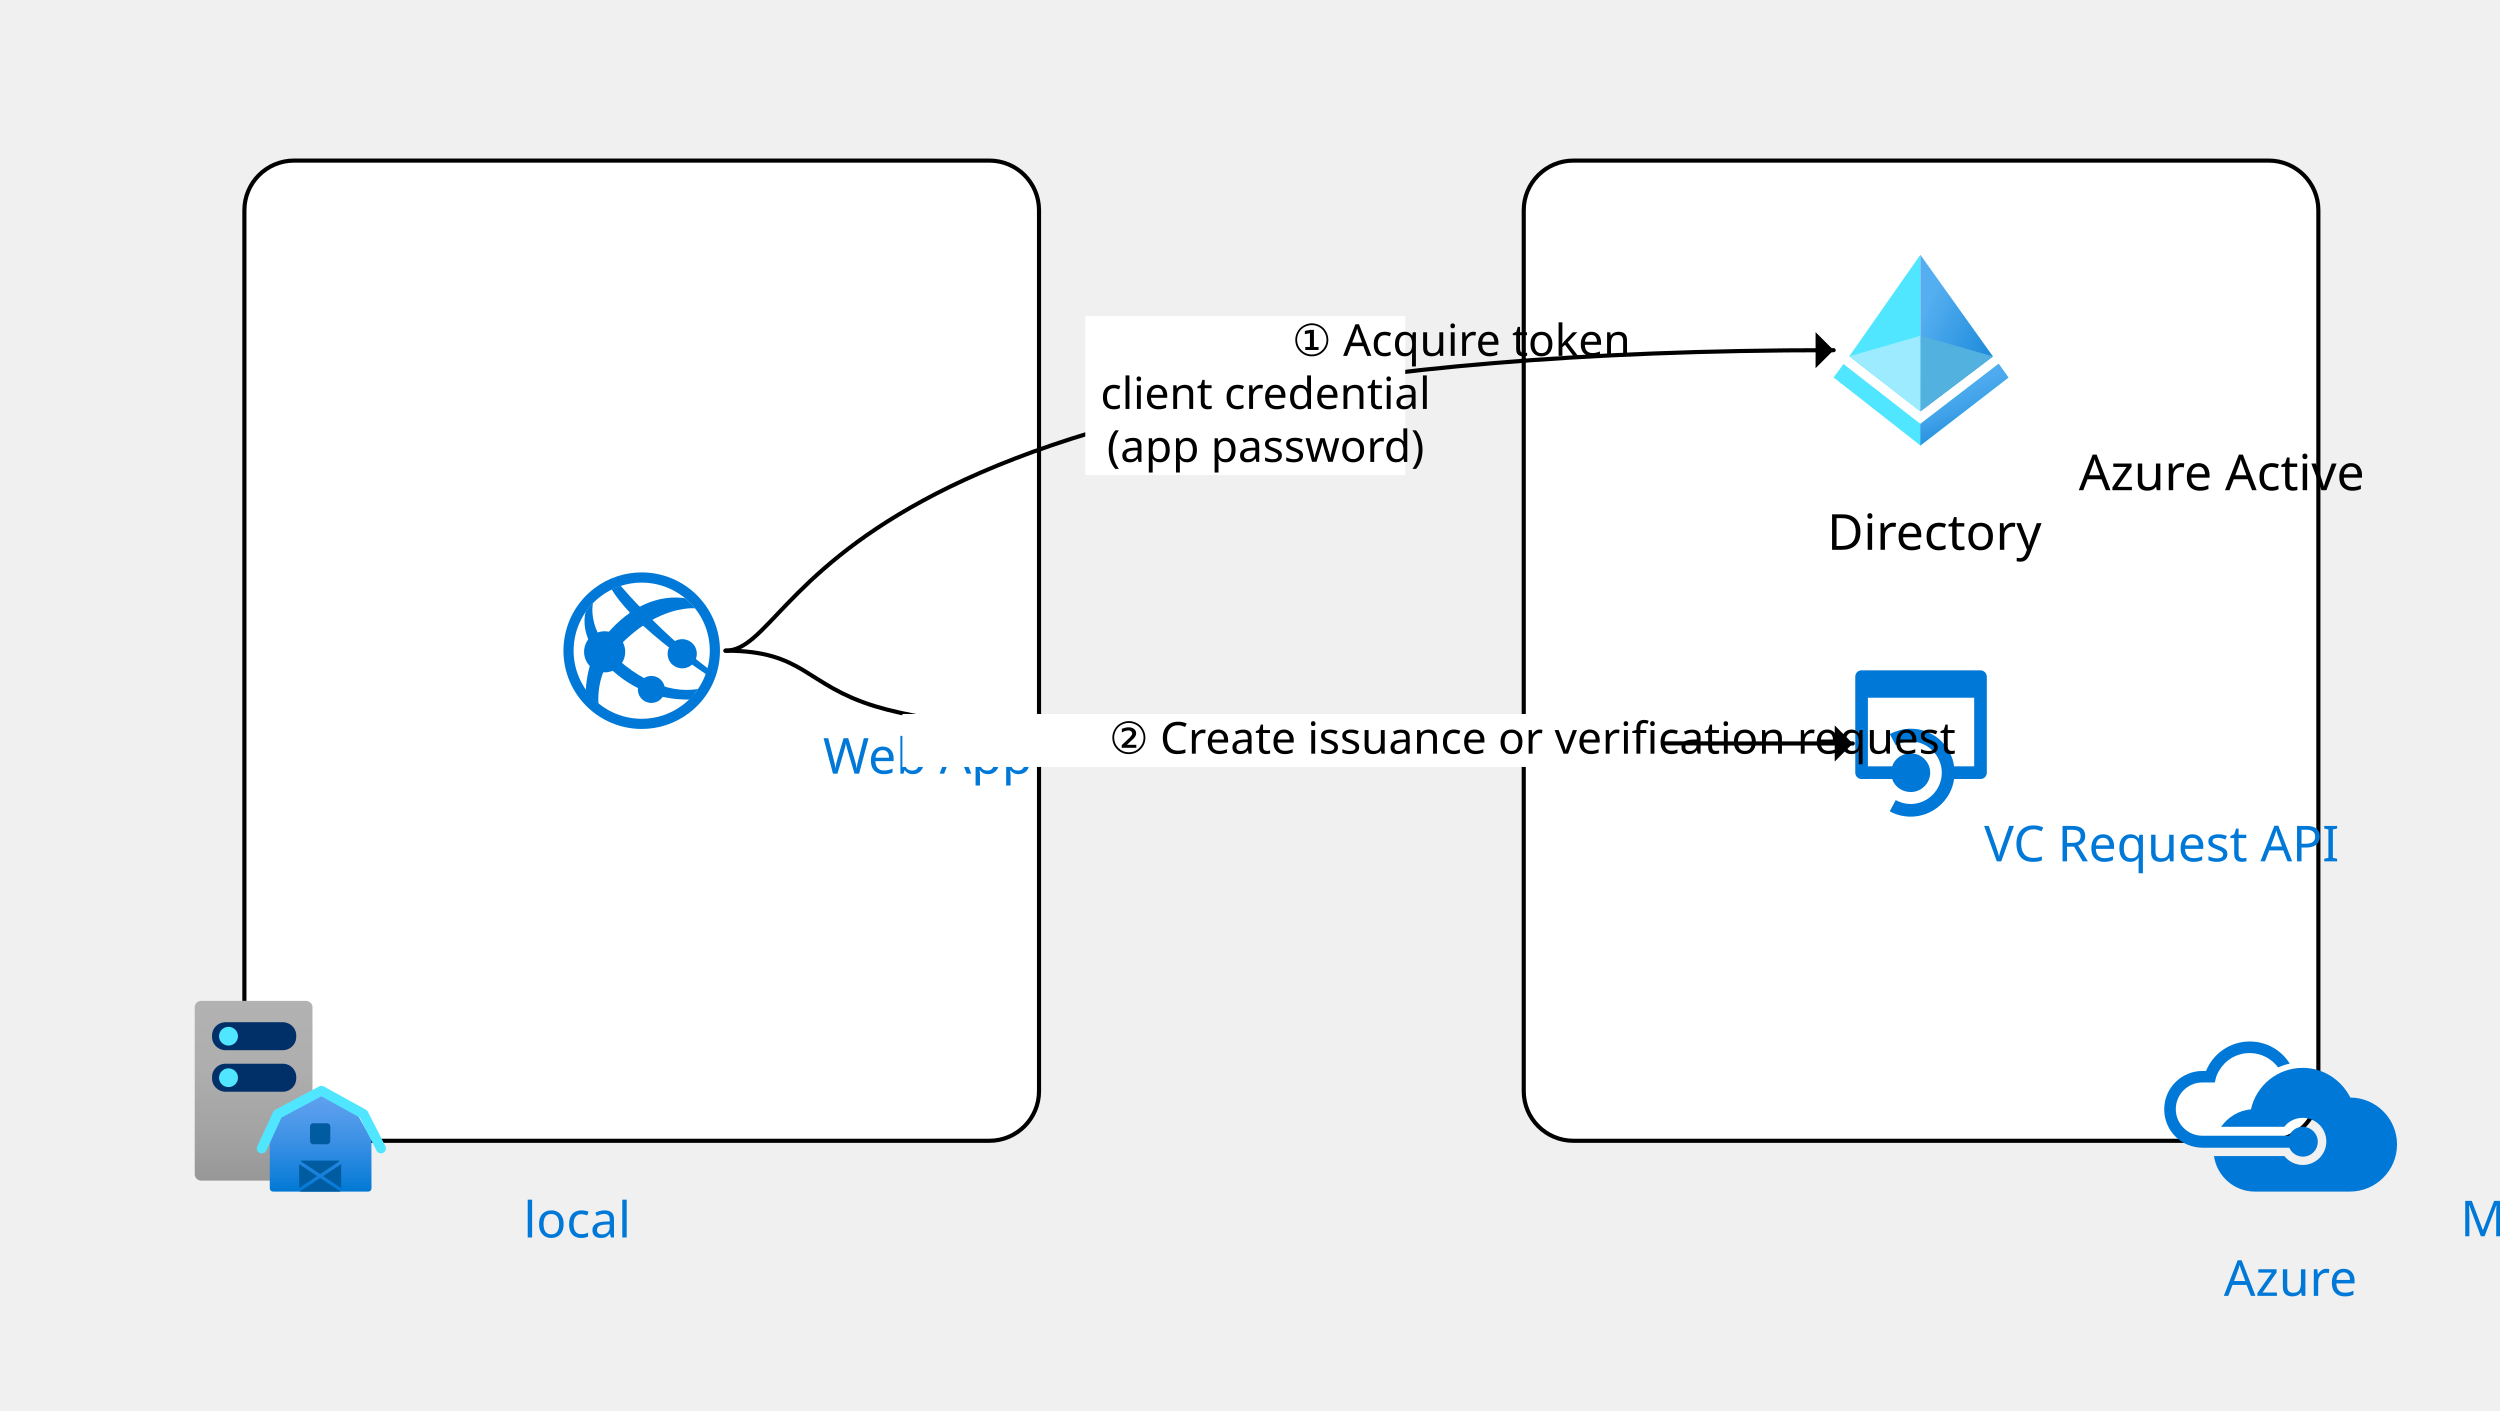
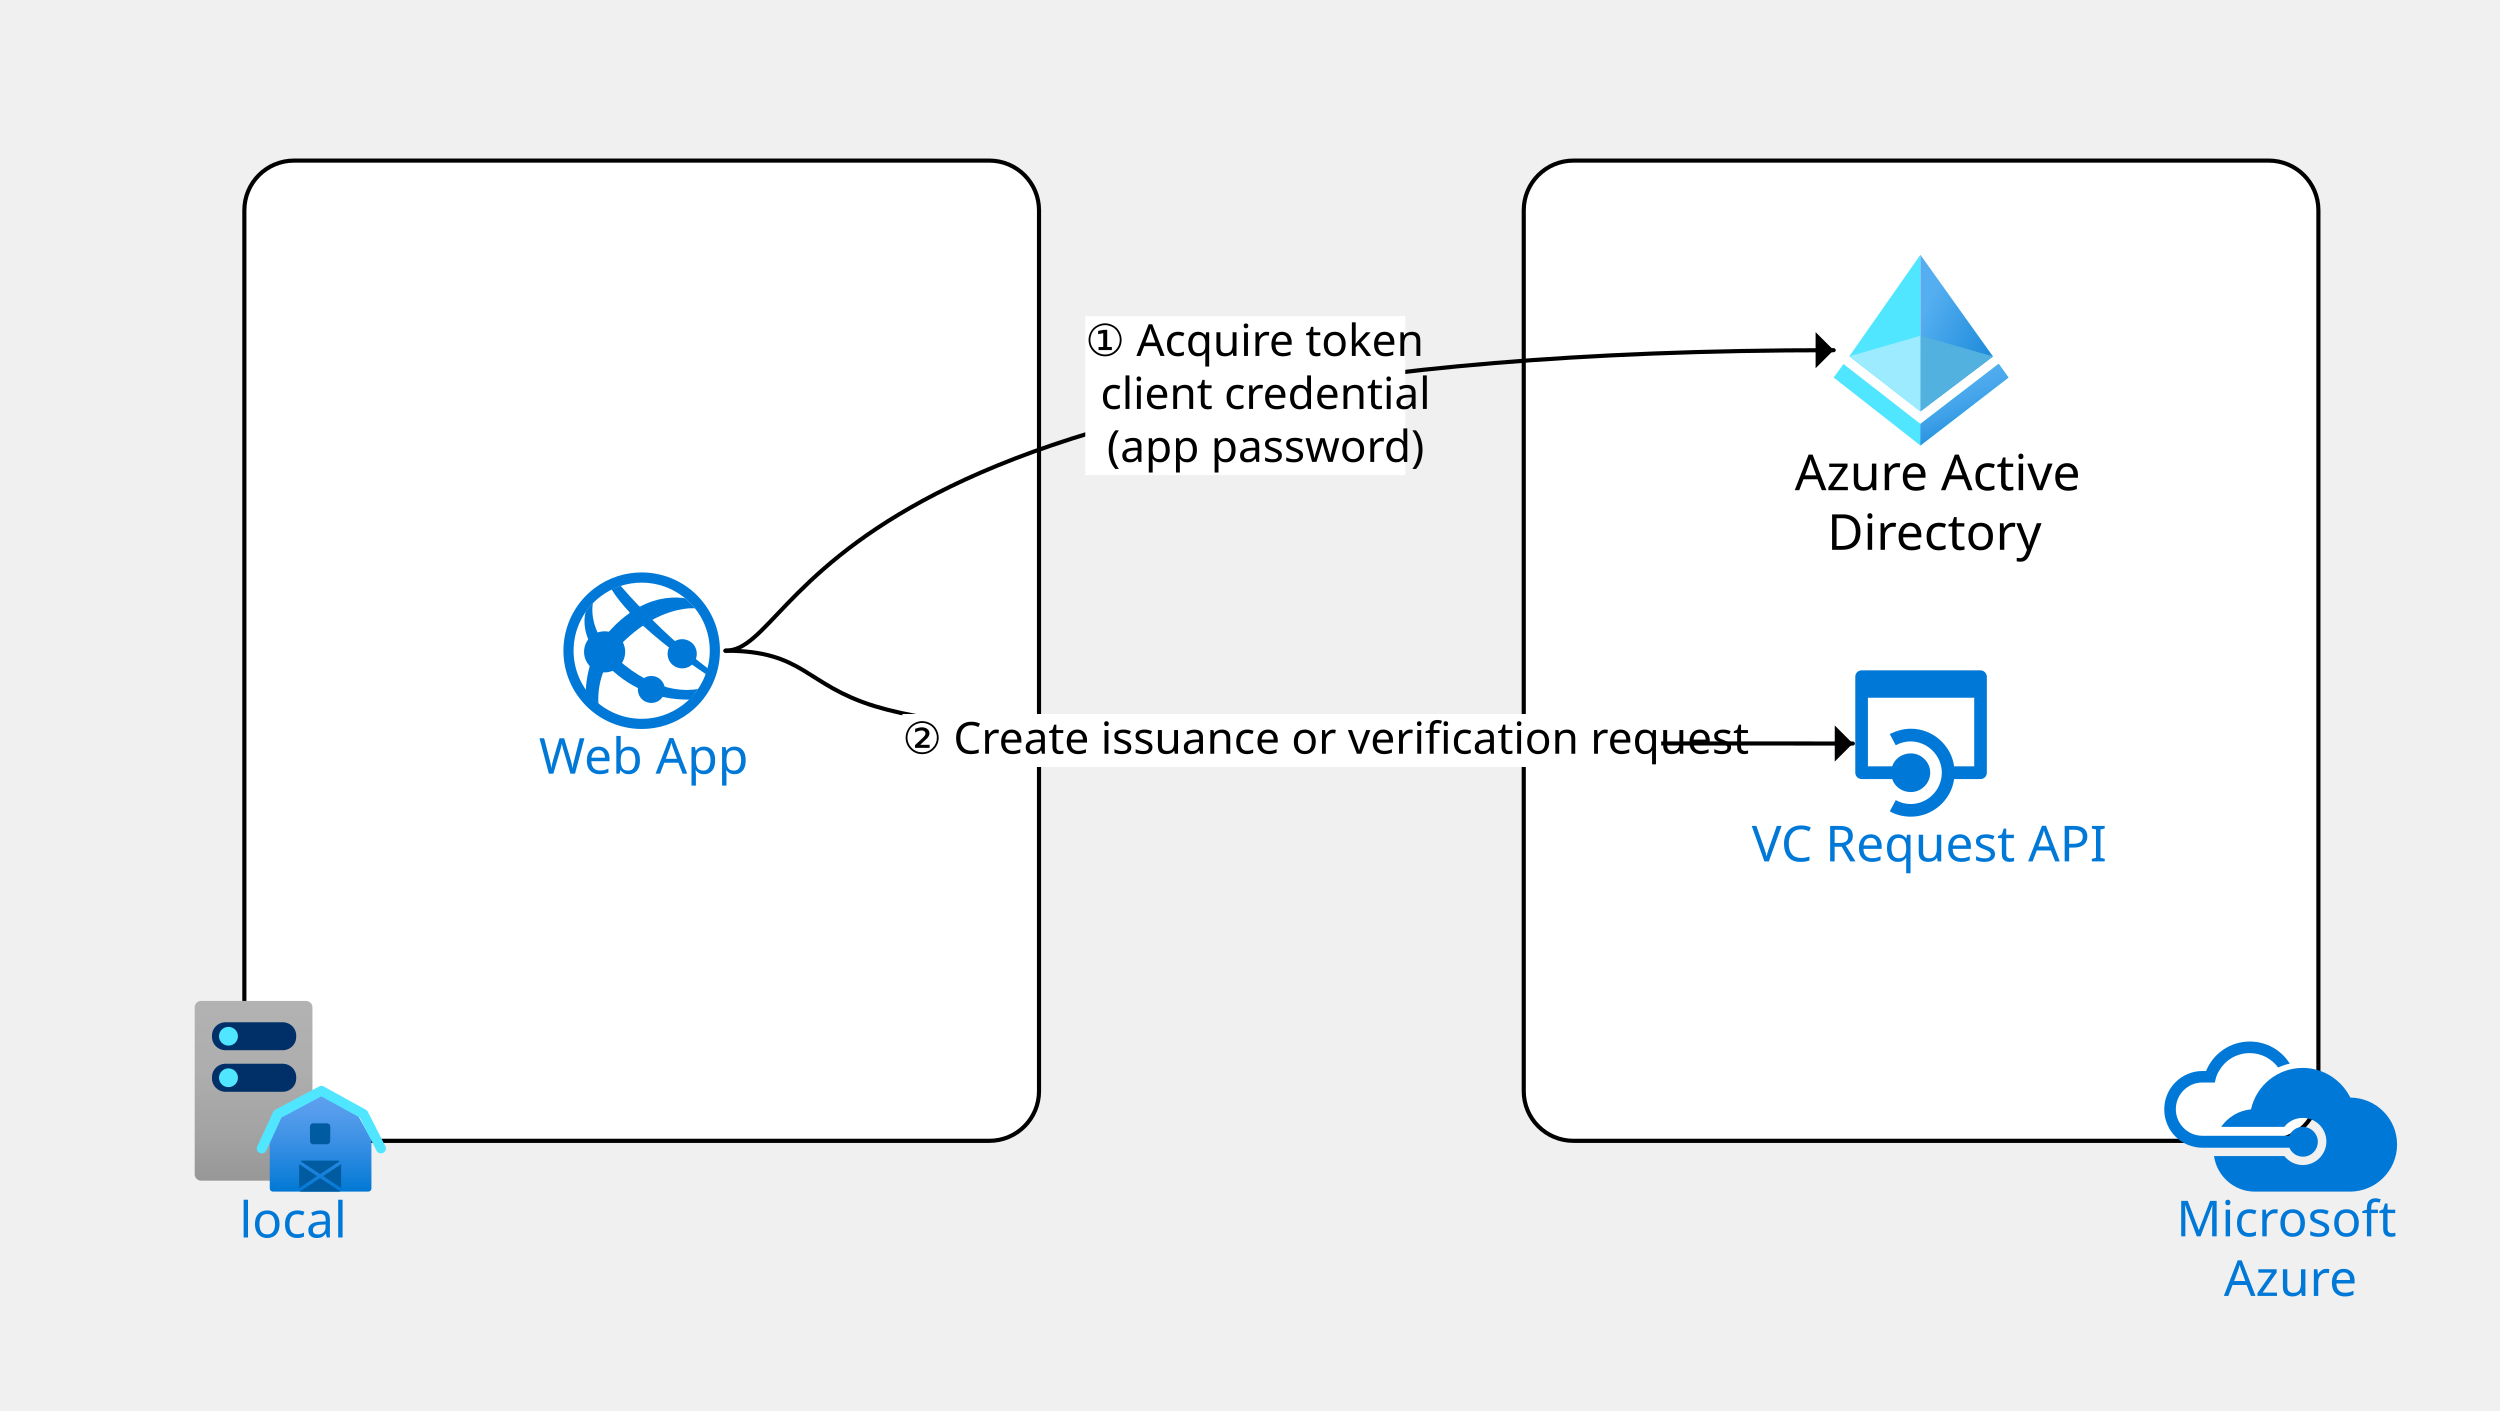
- <svg xmlns="http://www.w3.org/2000/svg" xmlns:ns1="http://schemas.microsoft.com/visio/2003/SVGExtensions/" xmlns:xlink="http://www.w3.org/1999/xlink" width="6.292in" height="3.549in" viewBox="0 0 453.028 255.54" xml:space="preserve" color-interpolation-filters="sRGB" class="st24">
-   <ns1:documentProperties ns1:langID="1033" ns1:viewMarkup="false">
-     <ns1:userDefs>
-       <ns1:ud ns1:nameU="msvNoAutoConnect" ns1:val="VT0(1):26" />
-     </ns1:userDefs>
-   </ns1:documentProperties>
-   <style type="text/css">
- 	
- 		.st1 {fill:#ffffff;stroke:#000000;stroke-linecap:round;stroke-linejoin:round;stroke-width:0.75}
- 		.st2 {fill:#50e6ff;stroke:none;stroke-linecap:butt;stroke-width:0.75}
- 		.st3 {fill:#ffffff;stroke:none;stroke-linecap:butt;stroke-width:0.75}
- 		.st4 {fill:url(#grad0-17);stroke:none;stroke-linecap:butt;stroke-width:0.75}
- 		.st5 {fill:#53b1e0;stroke:none;stroke-linecap:butt;stroke-width:0.75}
- 		.st6 {fill:#9cebff;stroke:none;stroke-linecap:butt;stroke-width:0.75}
- 		.st7 {fill:url(#grad0-25);stroke:none;stroke-linecap:butt;stroke-width:0.75}
- 		.st8 {fill:#000000;font-family:Calibri;font-size:0.75em}
- 		.st9 {font-size:1em}
- 		.st10 {fill:#0078d7;stroke:none;stroke-linecap:butt;stroke-width:0.654}
- 		.st11 {fill:#0078d7;font-family:Segoe UI;font-size:0.75em}
- 		.st12 {fill:#ffffff;stroke:#ffffff;stroke-linecap:butt;stroke-width:1.5}
- 		.st13 {fill:#0078d7;stroke:none;stroke-linecap:butt;stroke-width:0.75}
- 		.st14 {marker-end:url(#mrkr2-89);stroke:#000000;stroke-linecap:round;stroke-linejoin:round;stroke-width:0.75}
- 		.st15 {fill:#000000;fill-opacity:1;stroke:#000000;stroke-opacity:1;stroke-width:0.229}
- 		.st16 {fill:#ffffff;stroke:none;stroke-linecap:butt;stroke-width:7.2}
- 		.st17 {fill:#000000;font-family:Calibri;font-size:0.667em}
- 		.st18 {fill:#0078d7;stroke:none;stroke-linecap:butt;stroke-width:3.475}
- 		.st19 {fill:#ffffff;stroke:none;stroke-linecap:butt}
- 		.st20 {fill:url(#grad0-108);stroke:none;stroke-linecap:butt;stroke-width:0.75}
- 		.st21 {fill:#003067;stroke:none;stroke-linecap:butt;stroke-width:0.75}
- 		.st22 {fill:url(#grad0-118);stroke:none;stroke-linecap:butt;stroke-width:0.75}
- 		.st23 {fill:#005ba1;stroke:none;stroke-linecap:butt;stroke-width:0.75}
- 		.st24 {fill:none;fill-rule:evenodd;font-size:12px;overflow:visible;stroke-linecap:square;stroke-miterlimit:3}
- 	
- 	</style>
+ <svg xmlns="http://www.w3.org/2000/svg" xmlns:xlink="http://www.w3.org/1999/xlink" width="604.037" height="340.72" class="st24" color-interpolation-filters="sRGB" viewBox="0 0 453.028 255.54" xml:space="preserve">
+   <style type="text/css">.st1{fill:#fff;stroke:#000;stroke-linecap:round;stroke-linejoin:round;stroke-width:.75}.st2{fill:#50e6ff}.st2,.st3,.st4,.st5,.st6,.st7{stroke:none;stroke-linecap:butt;stroke-width:.75}.st3{fill:#fff}.st4{fill:url(#grad0-17)}.st5{fill:#53b1e0}.st6{fill:#9cebff}.st7{fill:url(#grad0-25)}.st8{fill:#000;font-family:Calibri;font-size:.75em}.st9{font-size:1em}.st10{fill:#0078d7;stroke:none;stroke-linecap:butt;stroke-width:.654}.st11{fill:#0078d7;font-family:Segoe UI;font-size:.75em}.st12{fill:#fff;stroke:#fff;stroke-linecap:butt;stroke-width:1.5}.st13,.st14{stroke-width:.75}.st13{fill:#0078d7;stroke:none;stroke-linecap:butt}.st14{marker-end:url(#mrkr2-89);stroke:#000;stroke-linecap:round;stroke-linejoin:round}.st15{fill:#000;fill-opacity:1;stroke:#000;stroke-opacity:1;stroke-width:.229}.st16{fill:#fff;stroke:none;stroke-linecap:butt;stroke-width:7.2}.st17{fill:#000;font-family:Calibri;font-size:.667em}.st18{fill:#0078d7;stroke:none;stroke-linecap:butt;stroke-width:3.475}.st19{fill:#fff}.st19,.st20,.st21,.st22,.st23{stroke:none;stroke-linecap:butt}.st20{fill:url(#grad0-108)}.st20,.st21,.st22,.st23{stroke-width:.75}.st21{fill:#003067}.st22{fill:url(#grad0-118)}.st23{fill:#005ba1}.st24{fill:none;fill-rule:evenodd;font-size:12px;overflow:visible;stroke-linecap:square;stroke-miterlimit:3}</style>
  <defs id="Patterns_And_Gradients">
-     <linearGradient id="grad0-17" x1="0" y1="0" x2="1" y2="0" gradientTransform="rotate(-133.5483 0.5 0.5)">
+     <linearGradient id="grad0-17" x1="0" x2="1" y1="0" y2="0" gradientTransform="rotate(-133.5483 0.5 0.5)">
      <stop offset="0" stop-color="#1988d9" stop-opacity="1" />
-       <stop offset="0.9" stop-color="#54aef0" stop-opacity="1" />
-     </linearGradient>
-     <linearGradient id="grad0-25" x1="0" y1="0" x2="1" y2="0" gradientTransform="rotate(65.83498 0.5 0.5)">
-       <stop offset="0.1" stop-color="#54aef0" stop-opacity="1" />
-       <stop offset="0.29" stop-color="#4fabee" stop-opacity="1" />
-       <stop offset="0.51" stop-color="#41a2e9" stop-opacity="1" />
-       <stop offset="0.74" stop-color="#2a93e0" stop-opacity="1" />
-       <stop offset="0.88" stop-color="#1988d9" stop-opacity="1" />
-     </linearGradient>
-     <linearGradient id="grad0-108" x1="0" y1="0" x2="1" y2="0" gradientTransform="rotate(90 0.5 0.5)">
+       <stop offset=".9" stop-color="#54aef0" stop-opacity="1" />
+     </linearGradient>
+     <linearGradient id="grad0-25" x1="0" x2="1" y1="0" y2="0" gradientTransform="rotate(65.83498 0.5 0.5)">
+       <stop offset=".1" stop-color="#54aef0" stop-opacity="1" />
+       <stop offset=".29" stop-color="#4fabee" stop-opacity="1" />
+       <stop offset=".51" stop-color="#41a2e9" stop-opacity="1" />
+       <stop offset=".74" stop-color="#2a93e0" stop-opacity="1" />
+       <stop offset=".88" stop-color="#1988d9" stop-opacity="1" />
+     </linearGradient>
+     <linearGradient id="grad0-108" x1="0" x2="1" y1="0" y2="0" gradientTransform="rotate(90 0.5 0.5)">
      <stop offset="0" stop-color="#b3b2b3" stop-opacity="1" />
-       <stop offset="0.375" stop-color="#afaeaf" stop-opacity="1" />
-       <stop offset="0.765" stop-color="#a2a2a2" stop-opacity="1" />
+       <stop offset=".375" stop-color="#afaeaf" stop-opacity="1" />
+       <stop offset=".765" stop-color="#a2a2a2" stop-opacity="1" />
      <stop offset="1" stop-color="#979797" stop-opacity="1" />
    </linearGradient>
-     <linearGradient id="grad0-118" x1="0" y1="0" x2="1" y2="0" gradientTransform="rotate(-90 0.5 0.5)">
+     <linearGradient id="grad0-118" x1="0" x2="1" y1="0" y2="0" gradientTransform="rotate(-90 0.5 0.5)">
      <stop offset="0" stop-color="#0078d4" stop-opacity="1" />
-       <stop offset="0.155" stop-color="#1380da" stop-opacity="1" />
-       <stop offset="0.53" stop-color="#3c91e5" stop-opacity="1" />
-       <stop offset="0.82" stop-color="#559cec" stop-opacity="1" />
+       <stop offset=".155" stop-color="#1380da" stop-opacity="1" />
+       <stop offset=".53" stop-color="#3c91e5" stop-opacity="1" />
+       <stop offset=".82" stop-color="#559cec" stop-opacity="1" />
      <stop offset="1" stop-color="#5ea0ef" stop-opacity="1" />
    </linearGradient>
  </defs>
  <defs id="Markers">
    <g id="lend2">
-       <path d="M 1 1 L 0 0 L 1 -1 L 1 1 " style="stroke:none" />
-     </g>
-     <marker id="mrkr2-89" class="st15" ns1:arrowType="2" ns1:arrowSize="2" ns1:setback="0" refX="-0" orient="auto" markerUnits="strokeWidth" overflow="visible">
-       <use xlink:href="#lend2" transform="scale(-4.36,-4.36) " />
+       <path style="stroke:none" d="M 1 1 L 0 0 L 1 -1 L 1 1" />
+     </g>
+     <marker id="mrkr2-89" class="st15" markerUnits="strokeWidth" orient="auto" overflow="visible" refX="0">
+       <use transform="scale(-4.36,-4.36)" xlink:href="#lend2" />
    </marker>
  </defs>
-   <g ns1:mID="0" ns1:index="1" ns1:groupContext="foregroundPage">
-     <ns1:pageProperties ns1:drawingScale="1" ns1:pageScale="1" ns1:drawingUnits="19" ns1:shadowOffsetX="9" ns1:shadowOffsetY="-9" />
-     <ns1:layer ns1:name="On-premises infrastructure services" ns1:index="0" />
-     <ns1:layer ns1:name="Connector" ns1:index="1" />
-     <g id="group50-1" transform="translate(44.28,-48.8083)" ns1:mID="50" ns1:groupContext="group">
-       <ns1:userDefs>
-         <ns1:ud ns1:nameU="visVersion" ns1:val="VT0(15):26" />
-       </ns1:userDefs>
-       <g id="shape51-2" ns1:mID="51" ns1:groupContext="shape">
-         <ns1:userDefs>
-           <ns1:ud ns1:nameU="visVersion" ns1:val="VT0(15):26" />
-         </ns1:userDefs>
-         <rect x="0" y="77.91" width="144" height="177.63" rx="9" ry="9" class="st1" />
-       </g>
-     </g>
-     <g id="group47-4" transform="translate(276.12,-48.8083)" ns1:mID="47" ns1:groupContext="group">
-       <ns1:userDefs>
-         <ns1:ud ns1:nameU="visVersion" ns1:val="VT0(15):26" />
-       </ns1:userDefs>
-       <g id="shape48-5" ns1:mID="48" ns1:groupContext="shape">
-         <ns1:userDefs>
-           <ns1:ud ns1:nameU="visVersion" ns1:val="VT0(15):26" />
-         </ns1:userDefs>
-         <rect x="0" y="77.91" width="144" height="177.63" rx="9" ry="9" class="st1" />
-       </g>
-     </g>
-     <g id="group1-7" transform="translate(332.28,-174.808)" ns1:mID="1" ns1:groupContext="group">
-       <g id="shape2-8" ns1:mID="2" ns1:groupContext="shape">
-         <ns1:userDefs>
-           <ns1:ud ns1:nameU="msvDisableCustomConnectionPoints" ns1:prompt="" ns1:val="VT0(1):5" />
-         </ns1:userDefs>
+   <g>
+     <g id="group50-1" transform="translate(44.28,-48.8083)">
+       <g id="shape51-2">
+         <rect width="144" height="177.63" x="0" y="77.91" class="st1" rx="9" ry="9" />
+       </g>
+     </g>
+     <g id="group47-4" transform="translate(276.12,-48.8083)">
+       <g id="shape48-5">
+         <rect width="144" height="177.63" x="0" y="77.91" class="st1" rx="9" ry="9" />
+       </g>
+     </g>
+     <g id="group1-7" transform="translate(332.28,-174.808)">
+       <g id="shape2-8">
        <path d="M1.78 240.77 L15.72 251.62 L29.9 240.73 L31.68 243.22 L15.72 255.54 L0 243.22 L1.78 240.77 Z" class="st2" />
      </g>
-       <g id="shape3-10" ns1:mID="3" ns1:groupContext="shape" transform="translate(2.8336,-6.18198)">
-         <ns1:userDefs>
-           <ns1:ud ns1:nameU="msvDisableCustomConnectionPoints" ns1:prompt="" ns1:val="VT0(1):5" />
-         </ns1:userDefs>
+       <g id="shape3-10" transform="translate(2.8336,-6.18198)">
        <path d="M0 245.56 L12.88 227.16 L26.03 245.58 L12.88 255.54 L0 245.56 Z" class="st3" />
      </g>
-       <g id="shape4-12" ns1:mID="4" ns1:groupContext="shape" transform="translate(2.8336,-6.18198)">
-         <ns1:userDefs>
-           <ns1:ud ns1:nameU="msvDisableCustomConnectionPoints" ns1:prompt="" ns1:val="VT0(1):5" />
-         </ns1:userDefs>
+       <g id="shape4-12" transform="translate(2.8336,-6.18198)">
        <path d="M12.88 227.16 L12.88 255.54 L0 245.56 L12.88 227.16 Z" class="st2" />
      </g>
-       <g id="shape5-14" ns1:mID="5" ns1:groupContext="shape" transform="translate(15.7168,-6.18198)">
-         <ns1:userDefs>
-           <ns1:ud ns1:nameU="msvDisableCustomConnectionPoints" ns1:prompt="" ns1:val="VT0(1):5" />
-         </ns1:userDefs>
+       <g id="shape5-14" transform="translate(15.7168,-6.18198)">
        <path d="M0 227.16 L0 255.54 L13.15 245.58 L0 227.16 Z" class="st4" />
      </g>
-       <g id="shape6-18" ns1:mID="6" ns1:groupContext="shape" transform="translate(15.7168,-6.18198)">
-         <ns1:userDefs>
-           <ns1:ud ns1:nameU="msvDisableCustomConnectionPoints" ns1:prompt="" ns1:val="VT0(1):5" />
-         </ns1:userDefs>
+       <g id="shape6-18" transform="translate(15.7168,-6.18198)">
        <path d="M0 241.83 L13.15 245.58 L0 255.54 L0 241.83 Z" class="st5" />
      </g>
-       <g id="shape7-20" ns1:mID="7" ns1:groupContext="shape" transform="translate(2.8336,-6.18198)">
-         <ns1:userDefs>
-           <ns1:ud ns1:nameU="msvDisableCustomConnectionPoints" ns1:prompt="" ns1:val="VT0(1):5" />
-         </ns1:userDefs>
+       <g id="shape7-20" transform="translate(2.8336,-6.18198)">
        <path d="M12.88 255.54 L0 245.56 L12.88 241.83 L12.88 255.54 Z" class="st6" />
      </g>
-       <g id="shape8-22" ns1:mID="8" ns1:groupContext="shape" transform="translate(15.7168,1.7053E-13)">
-         <ns1:userDefs>
-           <ns1:ud ns1:nameU="msvDisableCustomConnectionPoints" ns1:prompt="" ns1:val="VT0(1):5" />
-         </ns1:userDefs>
+       <g id="shape8-22" transform="translate(15.7168,1.7053E-13)">
        <path d="M0 255.54 L15.96 243.22 L14.19 240.73 L0 251.62 L0 255.54 Z" class="st7" />
      </g>
-       <g id="shape1-26" ns1:mID="1" ns1:groupContext="groupContent">
-         <ns1:textBlock ns1:margins="rect(0,0,0,0)" />
-         <ns1:textRect cx="15.84" cy="266.342" width="63.36" height="21.604" />
-         <text x="-7.05" y="263.64" class="st8" ns1:langID="1033">
-           <ns1:paragraph ns1:horizAlign="1" />
-           <ns1:tabList />Azure Active <tspan x="-1.16" dy="1.2em" class="st9">Directory</tspan>
+       <g id="shape1-26">
+         <text x="-7.05" y="263.64" class="st8">Azure Active <tspan x="-1.16" class="st9" dy="1.2em">Directory</tspan>
        </text>
      </g>
    </g>
-     <g id="group9-29" transform="translate(392.186,-39.6036)" ns1:mID="9" ns1:groupContext="group">
-       <g id="shape10-30" ns1:mID="10" ns1:groupContext="shape" transform="translate(-2.07834E-13,-6.33181)">
-         <path d="M25.11 250.13 C24 250.13 23.08 250.79 22.64 251.75 L6.92 251.75 C4.27 251.75 2.1 249.61 2.1 246.93 C2.1         244.28 4.23 242.1 6.92 242.1 L6.96 242.1 L6.99 242.1 L9.17 242.1 C9.28 241.55 9.42 241 9.64 240.52 C9.72         240.34 9.83 240.15 9.94 239.97 C11.04 238.05 13.11 236.77 15.5 236.77 C17.6 236.77 19.47 237.8 20.65         239.38 C21.31 239.08 22.01 238.83 22.75 238.68 C21.24 236.25 18.55 234.67 15.5 234.67 C11.93 234.67         8.84 236.88 7.58 240.01 C7.58 240.01 7.58 240.04 7.58 240.04 C7.58 240.04 7.58 240.01 7.58 240.01 L6.96         240.01 C3.13 240.01 0 243.1 0 246.96 C0 250.83 3.09 253.92 6.96 253.92 L22.68 253.92 C23.08 254.88 24.04         255.54 25.14 255.54 C26.62 255.54 27.83 254.36 27.83 252.85 C27.83 251.34 26.58 250.13 25.11 250.13         Z" class="st10" />
-       </g>
-       <g id="shape11-32" ns1:mID="11" ns1:groupContext="shape" transform="translate(9.01914,1.42109E-13)">
-         <path d="M24.7 238.5 C23.12 235.33 19.84 233.12 16.09 233.12 C11.49 233.12 7.66 236.32 6.7 240.63 C4.45 240.85 2.54         242.03 1.29 243.8 L12.74 243.8 C13.51 242.8 14.73 242.18 16.09 242.18 C18.44 242.18 20.36 244.09 20.36         246.45 C20.36 248.8 18.44 250.72 16.09 250.72 C14.73 250.72 13.55 250.09 12.74 249.1 L0 249.1 C0.52         252.74 3.64 255.54 7.4 255.54 C7.4 255.54 7.44 255.54 7.44 255.54 L24.59 255.54 C24.59 255.54 24.63         255.54 24.63 255.54 C29.34 255.54 33.17 251.71 33.17 247 C33.17 242.32 29.38 238.53 24.7 238.5 Z" class="st10" />
-       </g>
-       <g id="shape9-34" ns1:mID="9" ns1:groupContext="groupContent">
-         <ns1:textBlock ns1:margins="rect(0,0,0,0)" ns1:verticalAlign="0" />
-         <ns1:textRect cx="21.094" cy="266.342" width="40.25" height="21.604" />
-         <text x="2.2" y="263.64" class="st11" ns1:langID="1033">
-           <ns1:paragraph ns1:horizAlign="1" />
-           <ns1:tabList />Microsoft<ns1:newlineChar />
-           <tspan x="8.46" dy="1.2em" class="st9"> </tspan>Azure</text>
-       </g>
-     </g>
-     <g id="group12-37" transform="translate(100.262,-123.439)" ns1:mID="12" ns1:groupContext="group">
-       <g id="shape13-38" ns1:mID="13" ns1:groupContext="shape">
-         <path d="M27.28 232.73 C24.49 229.08 20.27 227.17 16.01 227.17 C13.01 227.17 9.96 228.13 7.39 230.09 C1.18 234.86         -0 243.76 4.76 249.98 C7.55 253.63 11.77 255.54 16.03 255.54 C19.04 255.54 22.07 254.59 24.64 252.62         C30.86 247.86 32.04 238.95 27.28 232.73 Z" class="st12" />
-       </g>
-       <g id="group14-40" ns1:mID="14" ns1:groupContext="group">
-         <g id="group15-41" ns1:mID="15" ns1:groupContext="group">
-           <g id="shape16-42" ns1:mID="16" ns1:groupContext="shape">
-             <path d="M23.51 251.15 C21.28 252.86 18.64 253.7 16.03 253.7 C12.31 253.7 8.65 252.03 6.22 248.86 C2.08 243.44           3.1 235.71 8.52 231.56 C10.76 229.84 13.39 229.02 16.01 229.02 C19.72 229.02 23.39 230.69 25.82           233.86 C29.96 239.27 28.93 247.01 23.51 251.15 ZM27.28 232.73 C24.49 229.08 20.27 227.17 16.01           227.17 C13.01 227.17 9.96 228.12 7.39 230.09 C1.18 234.86 0 243.76 4.76 249.98 C7.55 253.63           11.77 255.54 16.03 255.54 C19.04 255.54 22.07 254.59 24.64 252.62 C30.86 247.86 32.04 238.95           27.28 232.73 Z" class="st13" />
+     <g id="group9-29" transform="translate(392.186,-39.6036)">
+       <g id="shape10-30" transform="translate(-2.07834E-13,-6.33181)">
+         <path d="M25.11 250.13 C24 250.13 23.08 250.79 22.64 251.75 L6.92 251.75 C4.27 251.75 2.1 249.61 2.1 246.93 C2.1 244.28 4.23 242.1 6.92 242.1 L6.96 242.1 L6.99 242.1 L9.17 242.1 C9.28 241.55 9.42 241 9.64 240.52 C9.72 240.34 9.83 240.15 9.94 239.97 C11.04 238.05 13.11 236.77 15.5 236.77 C17.6 236.77 19.47 237.8 20.65 239.38 C21.31 239.08 22.01 238.83 22.75 238.68 C21.24 236.25 18.55 234.67 15.5 234.67 C11.93 234.67 8.84 236.88 7.58 240.01 C7.58 240.01 7.58 240.04 7.58 240.04 C7.58 240.04 7.58 240.01 7.58 240.01 L6.96 240.01 C3.13 240.01 0 243.1 0 246.96 C0 250.83 3.09 253.92 6.96 253.92 L22.68 253.92 C23.08 254.88 24.04 255.54 25.14 255.54 C26.62 255.54 27.83 254.36 27.83 252.85 C27.83 251.34 26.58 250.13 25.11 250.13 Z" class="st10" />
+       </g>
+       <g id="shape11-32" transform="translate(9.01914,1.42109E-13)">
+         <path d="M24.7 238.5 C23.12 235.33 19.84 233.12 16.09 233.12 C11.49 233.12 7.66 236.32 6.7 240.63 C4.45 240.85 2.54 242.03 1.29 243.8 L12.74 243.8 C13.51 242.8 14.73 242.18 16.09 242.18 C18.44 242.18 20.36 244.09 20.36 246.45 C20.36 248.8 18.44 250.72 16.09 250.72 C14.73 250.72 13.55 250.09 12.74 249.1 L0 249.1 C0.52 252.74 3.64 255.54 7.4 255.54 C7.4 255.54 7.44 255.54 7.44 255.54 L24.59 255.54 C24.59 255.54 24.63 255.54 24.63 255.54 C29.34 255.54 33.17 251.71 33.17 247 C33.17 242.32 29.38 238.53 24.7 238.5 Z" class="st10" />
+       </g>
+       <g id="shape9-34">
+         <text x="2.2" y="263.64" class="st11">Microsoft<tspan x="8.46" class="st9" dy="1.2em"> </tspan>Azure</text>
+       </g>
+     </g>
+     <g id="group12-37" transform="translate(100.262,-123.439)">
+       <g id="shape13-38">
+         <path d="M27.28 232.73 C24.49 229.08 20.27 227.17 16.01 227.17 C13.01 227.17 9.96 228.13 7.39 230.09 C1.18 234.86 -0 243.76 4.76 249.98 C7.55 253.63 11.77 255.54 16.03 255.54 C19.04 255.54 22.07 254.59 24.64 252.62 C30.86 247.86 32.04 238.95 27.28 232.73 Z" class="st12" />
+       </g>
+       <g id="group14-40">
+         <g id="group15-41">
+           <g id="shape16-42">
+             <path d="M23.51 251.15 C21.28 252.86 18.64 253.7 16.03 253.7 C12.31 253.7 8.65 252.03 6.22 248.86 C2.08 243.44 3.1 235.71 8.52 231.56 C10.76 229.84 13.39 229.02 16.01 229.02 C19.72 229.02 23.39 230.69 25.82 233.86 C29.96 239.27 28.93 247.01 23.51 251.15 ZM27.28 232.73 C24.49 229.08 20.27 227.17 16.01 227.17 C13.01 227.17 9.96 228.12 7.39 230.09 C1.18 234.86 0 243.76 4.76 249.98 C7.55 253.63 11.77 255.54 16.03 255.54 C19.04 255.54 22.07 254.59 24.64 252.62 C30.86 247.86 32.04 238.95 27.28 232.73 Z" class="st13" />
          </g>
        </g>
-         <g id="group17-44" transform="translate(5.09156,-4.39894)" ns1:mID="17" ns1:groupContext="group">
-           <g id="group18-45" transform="translate(0.351188,-0.176625)" ns1:mID="18" ns1:groupContext="group">
-             <g id="group19-46" transform="translate(0.44925,3.12639E-13)" ns1:mID="19" ns1:groupContext="group">
-               <g id="shape20-47" ns1:mID="20" ns1:groupContext="shape">
-                 <path d="M3.72 248.51 C2.9 247.7 2.24 246.92 1.71 246.16 C0.52 248.58 0.1 251.06 0 253.05 C0.12 253.2             0.12 253.33 0.23 253.49 C0.83 254.24 1.57 254.96 2.29 255.54 C2.18 253.92 2.34 251.26             3.72 248.51 Z" class="st13" />
-               </g>
-             </g>
-             <g id="shape21-49" ns1:mID="21" ns1:groupContext="shape" transform="translate(3.3825,-8.98425)">
-               <path d="M5.07 248.04 C3.96 248.81 2.81 249.79 1.66 251.02 C1.02 251.69 0.48 252.38 0 253.07 C0.49 253.87            1.14 254.69 1.95 255.54 C2.56 254.68 3.31 253.82 4.21 252.97 C5.35 251.91 6.42 251.05 7.43            250.37 C6.6 249.6 5.81 248.83 5.07 248.04 Z" class="st13" />
-             </g>
-             <g id="group22-51" transform="translate(10.2079,-15.2081)" ns1:mID="22" ns1:groupContext="group">
-               <g id="shape23-52" ns1:mID="23" ns1:groupContext="shape">
-                 <path d="M10.04 253.46 C9.5 252.78 8.9 252.18 8.26 251.64 C6.35 251.35 3.39 251.38 0 253.18 C0.78             254.02 1.55 254.8 2.3 255.54 C6.82 253.1 10.04 253.46 10.04 253.46 Z" class="st13" />
-               </g>
-             </g>
-             <g id="group24-54" transform="translate(-2.22322E-14,-9.38775)" ns1:mID="24" ns1:groupContext="group">
-               <g id="shape25-55" ns1:mID="25" ns1:groupContext="shape">
-                 <path d="M2.16 255.54 C2.5 254.85 2.91 254.16 3.38 253.47 C1.44 250.4 1.53 247.86 1.74 246.68 C1.26             247.19 0.8 247.71 0.41 248.28 C0.02 249.89 0 252.45 2.16 255.54 Z" class="st13" />
-               </g>
-             </g>
-             <g id="group26-57" transform="translate(4.16269,-0.740812)" ns1:mID="26" ns1:groupContext="group">
-               <g id="shape27-58" ns1:mID="27" ns1:groupContext="shape">
-                 <path d="M3.51 249.43 C2.6 248.71 1.83 247.99 1.17 247.29 C0.7 247.95 0.32 248.6 0 249.24 C0.62 249.87             1.33 250.5 2.14 251.15 C7.2 255.16 12.23 255.54 15.05 255.54 C15.24 255.54 16.12 254.34             16.63 253.6 C15.37 253.86 9.97 254.54 3.51 249.43 Z" class="st13" />
-               </g>
-             </g>
-             <g id="group28-60" transform="translate(2.16112,-7.03612)" ns1:mID="28" ns1:groupContext="group">
-               <g id="shape29-61" ns1:mID="29" ns1:groupContext="shape">
-                 <path d="M0 253.19 C0.53 253.95 1.18 254.73 2 255.54 C2.32 254.9 2.71 254.24 3.17 253.59 C2.36 252.74             1.72 251.92 1.22 251.12 C0.74 251.81 0.34 252.5 0 253.19 Z" class="st13" />
-               </g>
-             </g>
-             <g id="group30-63" transform="translate(10.8083,-5.32762)" ns1:mID="30" ns1:groupContext="group">
-               <g id="shape31-64" ns1:mID="31" ns1:groupContext="shape">
-                 <path d="M0 246.71 C4.61 250.97 10.07 254.59 11.46 255.54 C11.6 255.19 11.69 254.84 11.79 254.49             C10.3 253.38 6.39 250.33 1.7 245.66 C1.16 245.95 0.59 246.31 0 246.71 Z" class="st13" />
-               </g>
-             </g>
-             <g id="group32-66" transform="translate(5.12419,-16.4848)" ns1:mID="32" ns1:groupContext="group">
-               <g id="shape33-67" ns1:mID="33" ns1:groupContext="shape">
-                 <path d="M5.08 254.45 C3.95 253.27 2.81 252.01 1.63 250.65 C1.07 250.83 0.53 251.05 0 251.31 C0.86             252.73 2.03 254.15 3.33 255.54 C3.93 255.12 4.5 254.76 5.08 254.45 Z" class="st13" />
-               </g>
-             </g>
-             <g id="shape34-69" ns1:mID="34" ns1:groupContext="shape" transform="translate(8.361,-14.0617)">
-               <path d="M1.92 251.99 C1.34 252.3 0.59 252.76 0 253.18 C0.74 253.97 1.49 254.78 2.31 255.54 C2.9 255.14            3.69 254.65 4.23 254.35 C3.48 253.62 2.7 252.83 1.92 251.99 Z" class="st13" />
-             </g>
-             <g id="shape35-71" ns1:mID="35" ns1:groupContext="shape" transform="translate(8.36025,-14.0152)">
-               <path d="M1.71 251.84 C1.13 252.15 0.59 252.55 0 252.97 C0.74 253.75 1.79 254.78 2.61 255.54 C3.2 255.14            3.69 254.73 4.23 254.43 C3.48 253.7 2.49 252.68 1.71 251.84 Z" class="st13" />
-             </g>
-           </g>
-           <g id="group36-73" transform="translate(15.2696,-6.24169)" ns1:mID="36" ns1:groupContext="group">
-             <g id="shape37-74" ns1:mID="37" ns1:groupContext="shape">
-               <path d="M1.38 250.45 C0.23 251.34 -0 253 0.89 254.16 C1.78 255.33 3.45 255.54 4.61 254.66 C5.77 253.77            5.99 252.11 5.11 250.94 C4.21 249.79 2.55 249.55 1.38 250.45 Z" class="st13" />
-             </g>
-           </g>
-           <g id="group38-76" transform="translate(9.9159,-2.27374E-13)" ns1:mID="38" ns1:groupContext="group">
-             <g id="shape39-77" ns1:mID="39" ns1:groupContext="shape">
-               <path d="M1.27 250.83 C0.2 251.65 0 253.2 0.81 254.27 C1.64 255.34 3.18 255.54 4.26 254.72 C5.33 253.9            5.53 252.36 4.71 251.29 C3.89 250.21 2.35 250.01 1.27 250.83 Z" class="st13" />
-             </g>
-           </g>
-           <g id="group40-79" transform="translate(0,-5.36869)" ns1:mID="40" ns1:groupContext="group">
-             <g id="shape41-80" ns1:mID="41" ns1:groupContext="shape">
-               <path d="M1.94 248.37 C0.31 249.63 0 251.96 1.25 253.59 C2.5 255.23 4.85 255.54 6.48 254.28 C8.11 253.04            8.42 250.7 7.17 249.05 C5.92 247.44 3.57 247.12 1.94 248.37 Z" class="st13" />
+         <g id="group17-44" transform="translate(5.09156,-4.39894)">
+           <g id="group18-45" transform="translate(0.351188,-0.176625)">
+             <g id="group19-46" transform="translate(0.44925,3.12639E-13)">
+               <g id="shape20-47">
+                 <path d="M3.72 248.51 C2.9 247.7 2.24 246.92 1.71 246.16 C0.52 248.58 0.1 251.06 0 253.05 C0.12 253.2 0.12 253.33 0.23 253.49 C0.83 254.24 1.57 254.96 2.29 255.54 C2.18 253.92 2.34 251.26 3.72 248.51 Z" class="st13" />
+               </g>
+             </g>
+             <g id="shape21-49" transform="translate(3.3825,-8.98425)">
+               <path d="M5.07 248.04 C3.96 248.81 2.81 249.79 1.66 251.02 C1.02 251.69 0.48 252.38 0 253.07 C0.49 253.87 1.14 254.69 1.95 255.54 C2.56 254.68 3.31 253.82 4.21 252.97 C5.35 251.91 6.42 251.05 7.43 250.37 C6.6 249.6 5.81 248.83 5.07 248.04 Z" class="st13" />
+             </g>
+             <g id="group22-51" transform="translate(10.2079,-15.2081)">
+               <g id="shape23-52">
+                 <path d="M10.04 253.46 C9.5 252.78 8.9 252.18 8.26 251.64 C6.35 251.35 3.39 251.38 0 253.18 C0.78 254.02 1.55 254.8 2.3 255.54 C6.82 253.1 10.04 253.46 10.04 253.46 Z" class="st13" />
+               </g>
+             </g>
+             <g id="group24-54" transform="translate(-2.22322E-14,-9.38775)">
+               <g id="shape25-55">
+                 <path d="M2.16 255.54 C2.5 254.85 2.91 254.16 3.38 253.47 C1.44 250.4 1.53 247.86 1.74 246.68 C1.26 247.19 0.8 247.71 0.41 248.28 C0.02 249.89 0 252.45 2.16 255.54 Z" class="st13" />
+               </g>
+             </g>
+             <g id="group26-57" transform="translate(4.16269,-0.740812)">
+               <g id="shape27-58">
+                 <path d="M3.51 249.43 C2.6 248.71 1.83 247.99 1.17 247.29 C0.7 247.95 0.32 248.6 0 249.24 C0.62 249.87 1.33 250.5 2.14 251.15 C7.2 255.16 12.23 255.54 15.05 255.54 C15.24 255.54 16.12 254.34 16.63 253.6 C15.37 253.86 9.97 254.54 3.51 249.43 Z" class="st13" />
+               </g>
+             </g>
+             <g id="group28-60" transform="translate(2.16112,-7.03612)">
+               <g id="shape29-61">
+                 <path d="M0 253.19 C0.53 253.95 1.18 254.73 2 255.54 C2.32 254.9 2.71 254.24 3.17 253.59 C2.36 252.74 1.72 251.92 1.22 251.12 C0.74 251.81 0.34 252.5 0 253.19 Z" class="st13" />
+               </g>
+             </g>
+             <g id="group30-63" transform="translate(10.8083,-5.32762)">
+               <g id="shape31-64">
+                 <path d="M0 246.71 C4.61 250.97 10.07 254.59 11.46 255.54 C11.6 255.19 11.69 254.84 11.79 254.49 C10.3 253.38 6.39 250.33 1.7 245.66 C1.16 245.95 0.59 246.31 0 246.71 Z" class="st13" />
+               </g>
+             </g>
+             <g id="group32-66" transform="translate(5.12419,-16.4848)">
+               <g id="shape33-67">
+                 <path d="M5.08 254.45 C3.95 253.27 2.81 252.01 1.63 250.65 C1.07 250.83 0.53 251.05 0 251.31 C0.86 252.73 2.03 254.15 3.33 255.54 C3.93 255.12 4.5 254.76 5.08 254.45 Z" class="st13" />
+               </g>
+             </g>
+             <g id="shape34-69" transform="translate(8.361,-14.0617)">
+               <path d="M1.92 251.99 C1.34 252.3 0.59 252.76 0 253.18 C0.74 253.97 1.49 254.78 2.31 255.54 C2.9 255.14 3.69 254.65 4.23 254.35 C3.48 253.62 2.7 252.83 1.92 251.99 Z" class="st13" />
+             </g>
+             <g id="shape35-71" transform="translate(8.36025,-14.0152)">
+               <path d="M1.71 251.84 C1.13 252.15 0.59 252.55 0 252.97 C0.74 253.75 1.79 254.78 2.61 255.54 C3.2 255.14 3.69 254.73 4.23 254.43 C3.48 253.7 2.49 252.68 1.71 251.84 Z" class="st13" />
+             </g>
+           </g>
+           <g id="group36-73" transform="translate(15.2696,-6.24169)">
+             <g id="shape37-74">
+               <path d="M1.38 250.45 C0.23 251.34 -0 253 0.89 254.16 C1.78 255.33 3.45 255.54 4.61 254.66 C5.77 253.77 5.99 252.11 5.11 250.94 C4.21 249.79 2.55 249.55 1.38 250.45 Z" class="st13" />
+             </g>
+           </g>
+           <g id="group38-76" transform="translate(9.9159,-2.27374E-13)">
+             <g id="shape39-77">
+               <path d="M1.27 250.83 C0.2 251.65 0 253.2 0.81 254.27 C1.64 255.34 3.18 255.54 4.26 254.72 C5.33 253.9 5.53 252.36 4.71 251.29 C3.89 250.21 2.35 250.01 1.27 250.83 Z" class="st13" />
+             </g>
+           </g>
+           <g id="group40-79" transform="translate(0,-5.36869)">
+             <g id="shape41-80">
+               <path d="M1.94 248.37 C0.31 249.63 0 251.96 1.25 253.59 C2.5 255.23 4.85 255.54 6.48 254.28 C8.11 253.04 8.42 250.7 7.17 249.05 C5.92 247.44 3.57 247.12 1.94 248.37 Z" class="st13" />
            </g>
          </g>
        </g>
      </g>
-       <g id="shape12-82" ns1:mID="12" ns1:groupContext="groupContent">
-         <ns1:textBlock ns1:margins="rect(0,0,0,0)" ns1:verticalAlign="0" />
-         <ns1:textRect cx="16.018" cy="260.942" width="39.73" height="10.804" />
-         <text x="-2.61" y="263.64" class="st11" ns1:langID="1033">
-           <ns1:paragraph ns1:horizAlign="1" />
-           <ns1:tabList />Web App</text>
-       </g>
-     </g>
-     <g id="shape43-84" ns1:mID="43" ns1:groupContext="shape" ns1:layerMember="1" transform="translate(131.468,-137.623)">
-       <ns1:textBlock ns1:margins="rect(4,4,4,4)" />
-       <ns1:textRect cx="94.187" cy="209.317" width="67.8" height="36.803" />
+       <g id="shape12-82">
+         <text x="-2.61" y="263.64" class="st11">Web App</text>
+       </g>
+     </g>
+     <g id="shape43-84" transform="translate(131.468,-137.623)">
      <path d="M0 255.54 C14.33 255.54 14.33 201.08 200.81 201.08" class="st14" />
-       <rect ns1:rectContext="textBkgnd" x="65.195" y="194.917" width="57.984" height="28.8" class="st16" />
-       <text x="65.2" y="202.12" class="st17" ns1:langID="1033">
-         <ns1:paragraph ns1:horizAlign="1" />
-         <ns1:tabList />① Acquire token<ns1:newlineChar />
-         <tspan x="67.96" dy="1.2em" class="st9">client credential<ns1:newlineChar />
-         </tspan>
-         <tspan x="69.13" dy="1.2em" class="st9">(app password)</tspan>
+       <rect width="57.984" height="28.8" x="65.195" y="194.917" class="st16" />
+       <text x="65.2" y="202.12" class="st17">① Acquire token<tspan x="67.96" class="st9" dy="1.2em">client credential</tspan>
+         <tspan x="69.13" class="st9" dy="1.2em">(app password)</tspan>
      </text>
    </g>
-     <g id="shape44-94" ns1:mID="44" ns1:groupContext="shape" transform="translate(336.199,-107.548)">
-       <ns1:textBlock ns1:margins="rect(0,0,0,0)" ns1:verticalAlign="0" />
-       <ns1:textRect cx="11.921" cy="260.942" width="63.87" height="10.804" />
-       <path d="M22.69 229.02 L1.15 229.02 C0.51 229.02 0 229.53 0 230.17 L0 247.57 C-0 248.21 0.51 248.72 1.15 248.72 L6.69        248.72 C7.14 250.12 8.48 251.08 10.07 251.08 C11.98 251.08 13.58 249.48 13.58 247.57 C13.58 245.66 11.98        244.07 10.07 244.07 C8.48 244.07 7.14 245.02 6.69 246.42 L2.29 246.42 L2.29 233.99 L21.55 233.99 L21.55        246.42 L17.91 246.42 C17.4 242.6 14.03 239.6 10.07 239.6 C8.73 239.6 7.4 239.99 6.25 240.56 L7.33 242.6        C8.1 242.15 9.12 241.9 10.01 241.9 C13.07 241.9 15.68 244.45 15.68 247.57 C15.68 250.7 13.13 253.25 10.01        253.25 C9.05 253.25 8.16 252.99 7.33 252.54 L6.25 254.58 C7.4 255.22 8.73 255.54 10.07 255.54 C14.03 255.54        17.4 252.54 17.91 248.72 L22.69 248.72 C23.33 248.72 23.84 248.21 23.84 247.57 L23.84 230.17 C23.84 229.59        23.33 229.02 22.69 229.02 Z" class="st18" />
-       <text x="-18.77" y="263.64" class="st11" ns1:langID="1033">
-         <ns1:paragraph ns1:horizAlign="1" />
-         <ns1:tabList />VC Request API</text>
-     </g>
-     <g id="shape45-97" ns1:mID="45" ns1:groupContext="shape" ns1:layerMember="1" transform="translate(131.468,-138.216)">
-       <ns1:textBlock ns1:margins="rect(4,4,4,4)" />
-       <ns1:textRect cx="100.806" cy="272.401" width="147.33" height="17.604" />
+     <g id="shape44-94" transform="translate(336.199,-107.548)">
+       <path d="M22.69 229.02 L1.15 229.02 C0.51 229.02 0 229.53 0 230.17 L0 247.57 C-0 248.21 0.51 248.72 1.15 248.72 L6.69 248.72 C7.14 250.12 8.48 251.08 10.07 251.08 C11.98 251.08 13.58 249.48 13.58 247.57 C13.58 245.66 11.98 244.07 10.07 244.07 C8.48 244.07 7.14 245.02 6.69 246.42 L2.29 246.42 L2.29 233.99 L21.55 233.99 L21.55 246.42 L17.91 246.42 C17.4 242.6 14.03 239.6 10.07 239.6 C8.73 239.6 7.4 239.99 6.25 240.56 L7.33 242.6 C8.1 242.15 9.12 241.9 10.01 241.9 C13.07 241.9 15.68 244.45 15.68 247.57 C15.68 250.7 13.13 253.25 10.01 253.25 C9.05 253.25 8.16 252.99 7.33 252.54 L6.25 254.58 C7.4 255.22 8.73 255.54 10.07 255.54 C14.03 255.54 17.4 252.54 17.91 248.72 L22.69 248.72 C23.33 248.72 23.84 248.21 23.84 247.57 L23.84 230.17 C23.84 229.59 23.33 229.02 22.69 229.02 Z" class="st18" />
+       <text x="-18.77" y="263.64" class="st11">VC Request API</text>
+     </g>
+     <g id="shape45-97" transform="translate(131.468,-138.216)">
      <path d="M0 256.13 C14.33 256.13 14.33 262.3 27.13 266.21 C49.19 272.95 109.3 272.95 204.28 272.95" class="st14" />
-       <rect ns1:rectContext="textBkgnd" x="32.051" y="267.602" width="137.51" height="9.6" class="st19" />
-       <text x="32.05" y="274.8" class="st17" ns1:langID="1033">
-         <ns1:paragraph ns1:horizAlign="1" />
-         <ns1:tabList />② Create issuance or verification request</text>
-     </g>
-     <g id="group52-104" transform="translate(35.28,-39.6036)" ns1:mID="52" ns1:groupContext="group">
-       <g id="shape53-105" ns1:mID="53" ns1:groupContext="shape" transform="translate(0,-1.98618)">
-         <ns1:userDefs>
-           <ns1:ud ns1:nameU="msvDisableCustomConnectionPoints" ns1:prompt="" ns1:val="VT0(1):5" />
-         </ns1:userDefs>
-         <path d="M21.34 254.44 A1.178 1.167 0 0 1 20.11 255.54 L1.23 255.54 A1.178 1.167 0 0 1 0 254.44 L0 224.07 A1.178         1.167 0 0 1 1.23 222.97 L20.11 222.97 A1.178 1.167 0 0 1 21.34 224.07 L21.34 254.44 Z" class="st20" />
-       </g>
-       <g id="shape54-109" ns1:mID="54" ns1:groupContext="shape" transform="translate(3.13174,-18.0932)">
-         <ns1:userDefs>
-           <ns1:ud ns1:nameU="msvDisableCustomConnectionPoints" ns1:prompt="" ns1:val="VT0(1):5" />
-         </ns1:userDefs>
-         <path d="M0 253 A2.448 2.425 0 0 1 2.32 250.46 L12.95 250.46 A2.448 2.425 0 0 1 15.27 253 A2.448 2.425 0         0 1 12.95 255.54 L2.32 255.54 A2.448 2.425 0 0 1 0 253 ZM0 245.48 A2.448 2.425 0 0 1 2.32 242.94         L12.95 242.94 A2.448 2.425 0 0 1 15.27 245.48 A2.448 2.425 0 0 1 12.95 248.01 L2.32 248.01 A2.448         2.425 0 0 1 -0 245.48 Z" class="st21" />
-       </g>
-       <g id="shape55-111" ns1:mID="55" ns1:groupContext="shape" transform="translate(4.40414,-26.4587)">
-         <ns1:userDefs>
-           <ns1:ud ns1:nameU="msvDisableCustomConnectionPoints" ns1:prompt="" ns1:val="VT0(1):5" />
-         </ns1:userDefs>
-         <ellipse cx="1.716" cy="253.841" rx="1.716" ry="1.7" class="st2" />
-       </g>
-       <g id="shape56-113" ns1:mID="56" ns1:groupContext="shape" transform="translate(4.40414,-18.9348)">
-         <ns1:userDefs>
-           <ns1:ud ns1:nameU="msvDisableCustomConnectionPoints" ns1:prompt="" ns1:val="VT0(1):5" />
-         </ns1:userDefs>
-         <ellipse cx="1.716" cy="253.841" rx="1.716" ry="1.7" class="st2" />
-       </g>
-       <g id="shape57-115" ns1:mID="57" ns1:groupContext="shape" transform="translate(13.6024,0)">
-         <ns1:userDefs>
-           <ns1:ud ns1:nameU="msvDisableCustomConnectionPoints" ns1:prompt="" ns1:val="VT0(1):5" />
-         </ns1:userDefs>
-         <path d="M15.72 241.28 L9.21 238.06 L2.46 241.28 L0 246.05 L0 254.96 a0.587 0.581 -180 0 0 0.587 0.579         L17.84 255.54 a0.587 0.581 -180 0 0 0.587 -0.579 L18.42 246.05 L15.72 241.28 Z" class="st22" />
-       </g>
-       <g id="shape58-119" ns1:mID="58" ns1:groupContext="shape" transform="translate(11.3305,-6.912)">
-         <ns1:userDefs>
-           <ns1:ud ns1:nameU="msvDisableCustomConnectionPoints" ns1:prompt="" ns1:val="VT0(1):5" />
-         </ns1:userDefs>
-         <path d="M0.82 255.54 a0.899 0.89 0 0 1 -0.821 -1.26 L2.89 248.02 a0.901 0.892 0 0 1 0.392         -0.407 L11.2 243.4 a0.899 0.89 0 0 1 0.862 0 L19.69 247.61 a0.891 0.882 0 0 1 0.365         0.38 L23.23 254.25 a0.898 0.889 0 0 1 -1.605 0.797 L18.58 249.03 L11.61 245.19 L4.4 249.03         L1.64 255.02 a0.899 0.89 0 0 1 -0.817 0.522 Z" class="st2" />
-       </g>
-       <g id="shape59-121" ns1:mID="59" ns1:groupContext="shape" transform="translate(20.8961,-8.57698)">
-         <ns1:userDefs>
-           <ns1:ud ns1:nameU="msvDisableCustomConnectionPoints" ns1:prompt="" ns1:val="VT0(1):5" />
-         </ns1:userDefs>
-         <path d="M0 254.96 a0.585 0.579 -180 0 0 0.585 0.579 L3.08 255.54 a0.585 0.579 -180 0 0 0.585         -0.579 L3.67 252.32 a0.585 0.579 -180 0 0 -0.585 -0.579 L0.58 251.74 a0.585 0.579         -180 0 0 -0.585 0.579 L0 254.96 Z" class="st23" />
-       </g>
-       <g id="shape60-123" ns1:mID="60" ns1:groupContext="shape" transform="translate(18.9259,-2.84217E-14)">
-         <ns1:userDefs>
-           <ns1:ud ns1:nameU="msvDisableCustomConnectionPoints" ns1:prompt="" ns1:val="VT0(1):5" />
-         </ns1:userDefs>
-         <path d="M3.8 252.37 L7.35 250.02 a0.581 0.575 -180 0 0 -0.328 -0.1 L0.58 249.92 a0.585 0.579         -180 0 0 -0.328 0.1 L3.8 252.37 ZM7.61 254.89 L7.61 250.57 L4.34 252.73 L7.61 254.89 ZM3.26         252.73 L0 250.57 L0 254.89 L3.26 252.73 ZM7.58 255.54 L7.61 255.54 L7.61 255.5 L7.58 255.54 ZM0 255.5         L0 255.54 L0.03 255.54 L0 255.5 ZM0.1 255.54 L7.5 255.54 L3.8 253.09 L0.1 255.54 Z" class="st23" />
-       </g>
-       <g id="shape52-125" ns1:mID="52" ns1:groupContext="groupContent">
-         <ns1:textBlock ns1:margins="rect(0,0,0,0)" />
-         <ns1:textRect cx="17.28" cy="261.081" width="69.12" height="11.082" />
-         <text x="8.1" y="263.85" class="st11" ns1:langID="1033">
-           <ns1:paragraph ns1:horizAlign="1" />
-           <ns1:tabList />local</text>
+       <rect width="137.51" height="9.6" x="32.051" y="267.602" class="st19" />
+       <text x="32.05" y="274.8" class="st17">② Create issuance or verification request</text>
+     </g>
+     <g id="group52-104" transform="translate(35.28,-39.6036)">
+       <g id="shape53-105" transform="translate(0,-1.98618)">
+         <path d="M21.34 254.44 A1.178 1.167 0 0 1 20.11 255.54 L1.23 255.54 A1.178 1.167 0 0 1 0 254.44 L0 224.07 A1.178 1.167 0 0 1 1.23 222.97 L20.11 222.97 A1.178 1.167 0 0 1 21.34 224.07 L21.34 254.44 Z" class="st20" />
+       </g>
+       <g id="shape54-109" transform="translate(3.13174,-18.0932)">
+         <path d="M0 253 A2.448 2.425 0 0 1 2.32 250.46 L12.95 250.46 A2.448 2.425 0 0 1 15.27 253 A2.448 2.425 0 0 1 12.95 255.54 L2.32 255.54 A2.448 2.425 0 0 1 0 253 ZM0 245.48 A2.448 2.425 0 0 1 2.32 242.94 L12.95 242.94 A2.448 2.425 0 0 1 15.27 245.48 A2.448 2.425 0 0 1 12.95 248.01 L2.32 248.01 A2.448 2.425 0 0 1 -0 245.48 Z" class="st21" />
+       </g>
+       <g id="shape55-111" transform="translate(4.40414,-26.4587)">
+         <ellipse cx="1.716" cy="253.841" class="st2" rx="1.716" ry="1.7" />
+       </g>
+       <g id="shape56-113" transform="translate(4.40414,-18.9348)">
+         <ellipse cx="1.716" cy="253.841" class="st2" rx="1.716" ry="1.7" />
+       </g>
+       <g id="shape57-115" transform="translate(13.6024,0)">
+         <path d="M15.72 241.28 L9.21 238.06 L2.46 241.28 L0 246.05 L0 254.96 a0.587 0.581 -180 0 0 0.587 0.579 L17.84 255.54 a0.587 0.581 -180 0 0 0.587 -0.579 L18.42 246.05 L15.72 241.28 Z" class="st22" />
+       </g>
+       <g id="shape58-119" transform="translate(11.3305,-6.912)">
+         <path d="M0.82 255.54 a0.899 0.89 0 0 1 -0.821 -1.26 L2.89 248.02 a0.901 0.892 0 0 1 0.392 -0.407 L11.2 243.4 a0.899 0.89 0 0 1 0.862 0 L19.69 247.61 a0.891 0.882 0 0 1 0.365 0.38 L23.23 254.25 a0.898 0.889 0 0 1 -1.605 0.797 L18.58 249.03 L11.61 245.19 L4.4 249.03 L1.64 255.02 a0.899 0.89 0 0 1 -0.817 0.522 Z" class="st2" />
+       </g>
+       <g id="shape59-121" transform="translate(20.8961,-8.57698)">
+         <path d="M0 254.96 a0.585 0.579 -180 0 0 0.585 0.579 L3.08 255.54 a0.585 0.579 -180 0 0 0.585 -0.579 L3.67 252.32 a0.585 0.579 -180 0 0 -0.585 -0.579 L0.58 251.74 a0.585 0.579 -180 0 0 -0.585 0.579 L0 254.96 Z" class="st23" />
+       </g>
+       <g id="shape60-123" transform="translate(18.9259,-2.84217E-14)">
+         <path d="M3.8 252.37 L7.35 250.02 a0.581 0.575 -180 0 0 -0.328 -0.1 L0.58 249.92 a0.585 0.579 -180 0 0 -0.328 0.1 L3.8 252.37 ZM7.61 254.89 L7.61 250.57 L4.34 252.73 L7.61 254.89 ZM3.26 252.73 L0 250.57 L0 254.89 L3.26 252.73 ZM7.58 255.54 L7.61 255.54 L7.61 255.5 L7.58 255.54 ZM0 255.5 L0 255.54 L0.03 255.54 L0 255.5 ZM0.1 255.54 L7.5 255.54 L3.8 253.09 L0.1 255.54 Z" class="st23" />
+       </g>
+       <g id="shape52-125">
+         <text x="8.1" y="263.85" class="st11">local</text>
      </g>
    </g>
  </g>
</svg>
